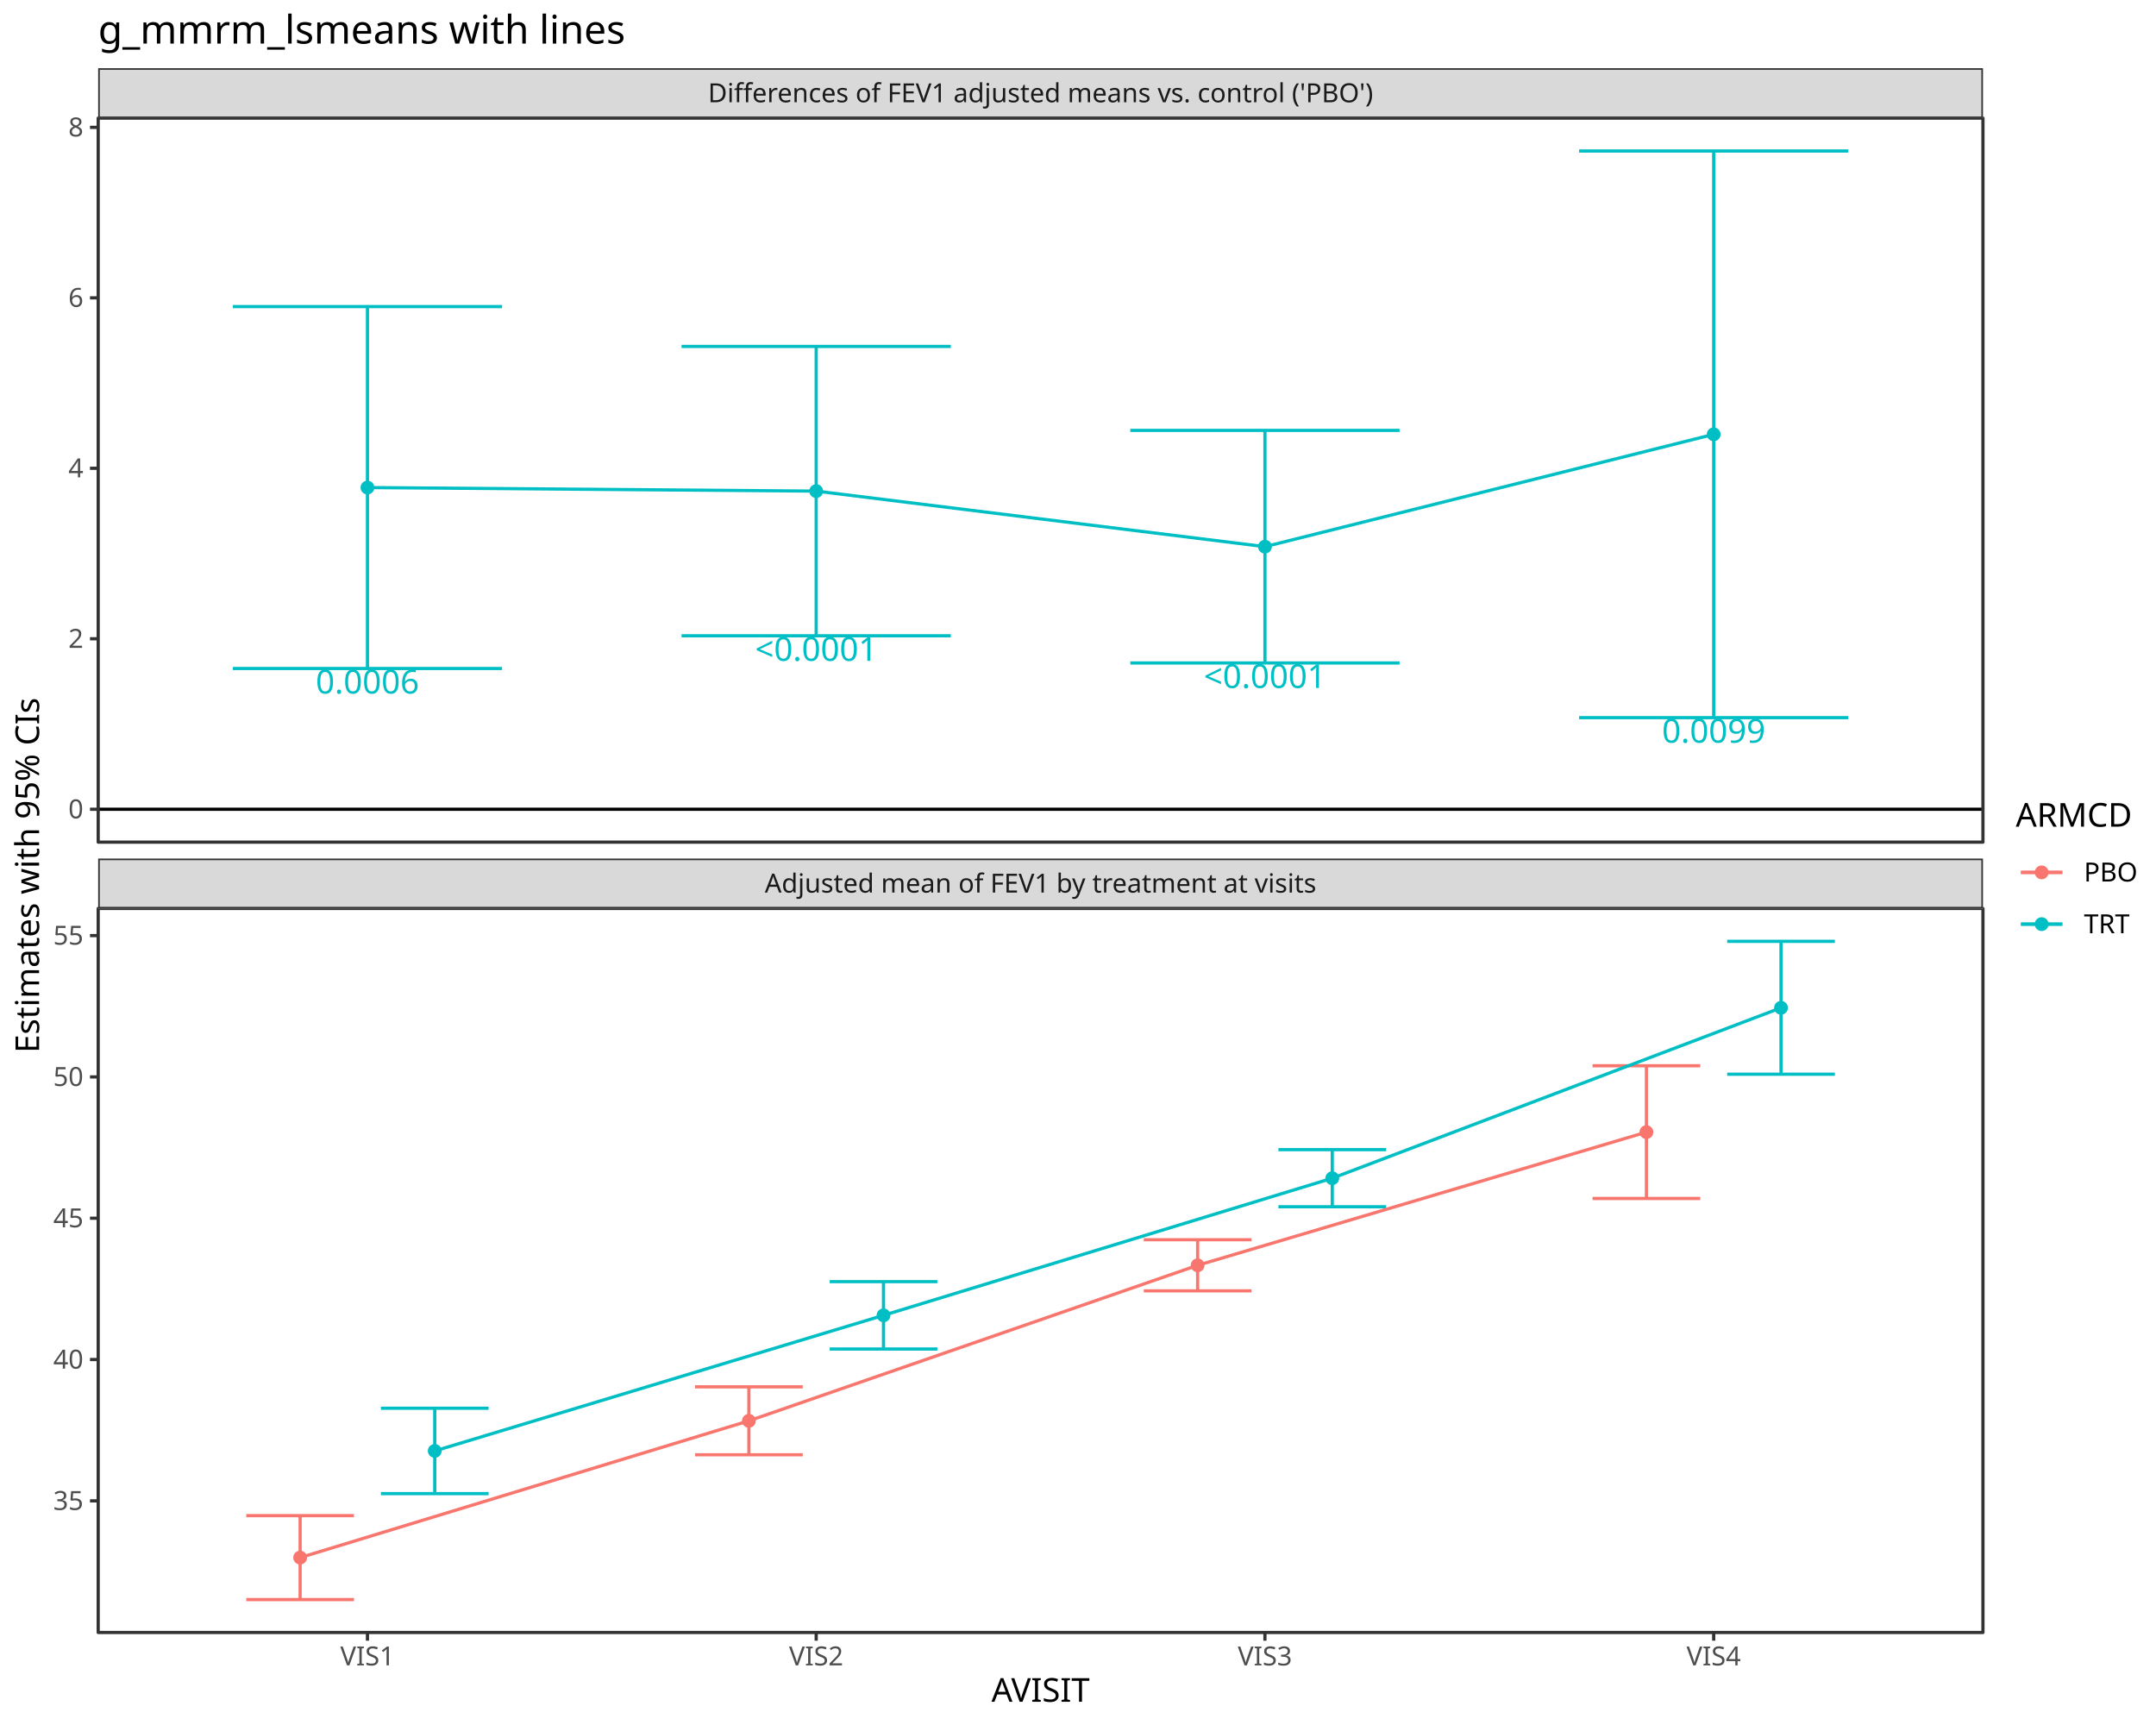
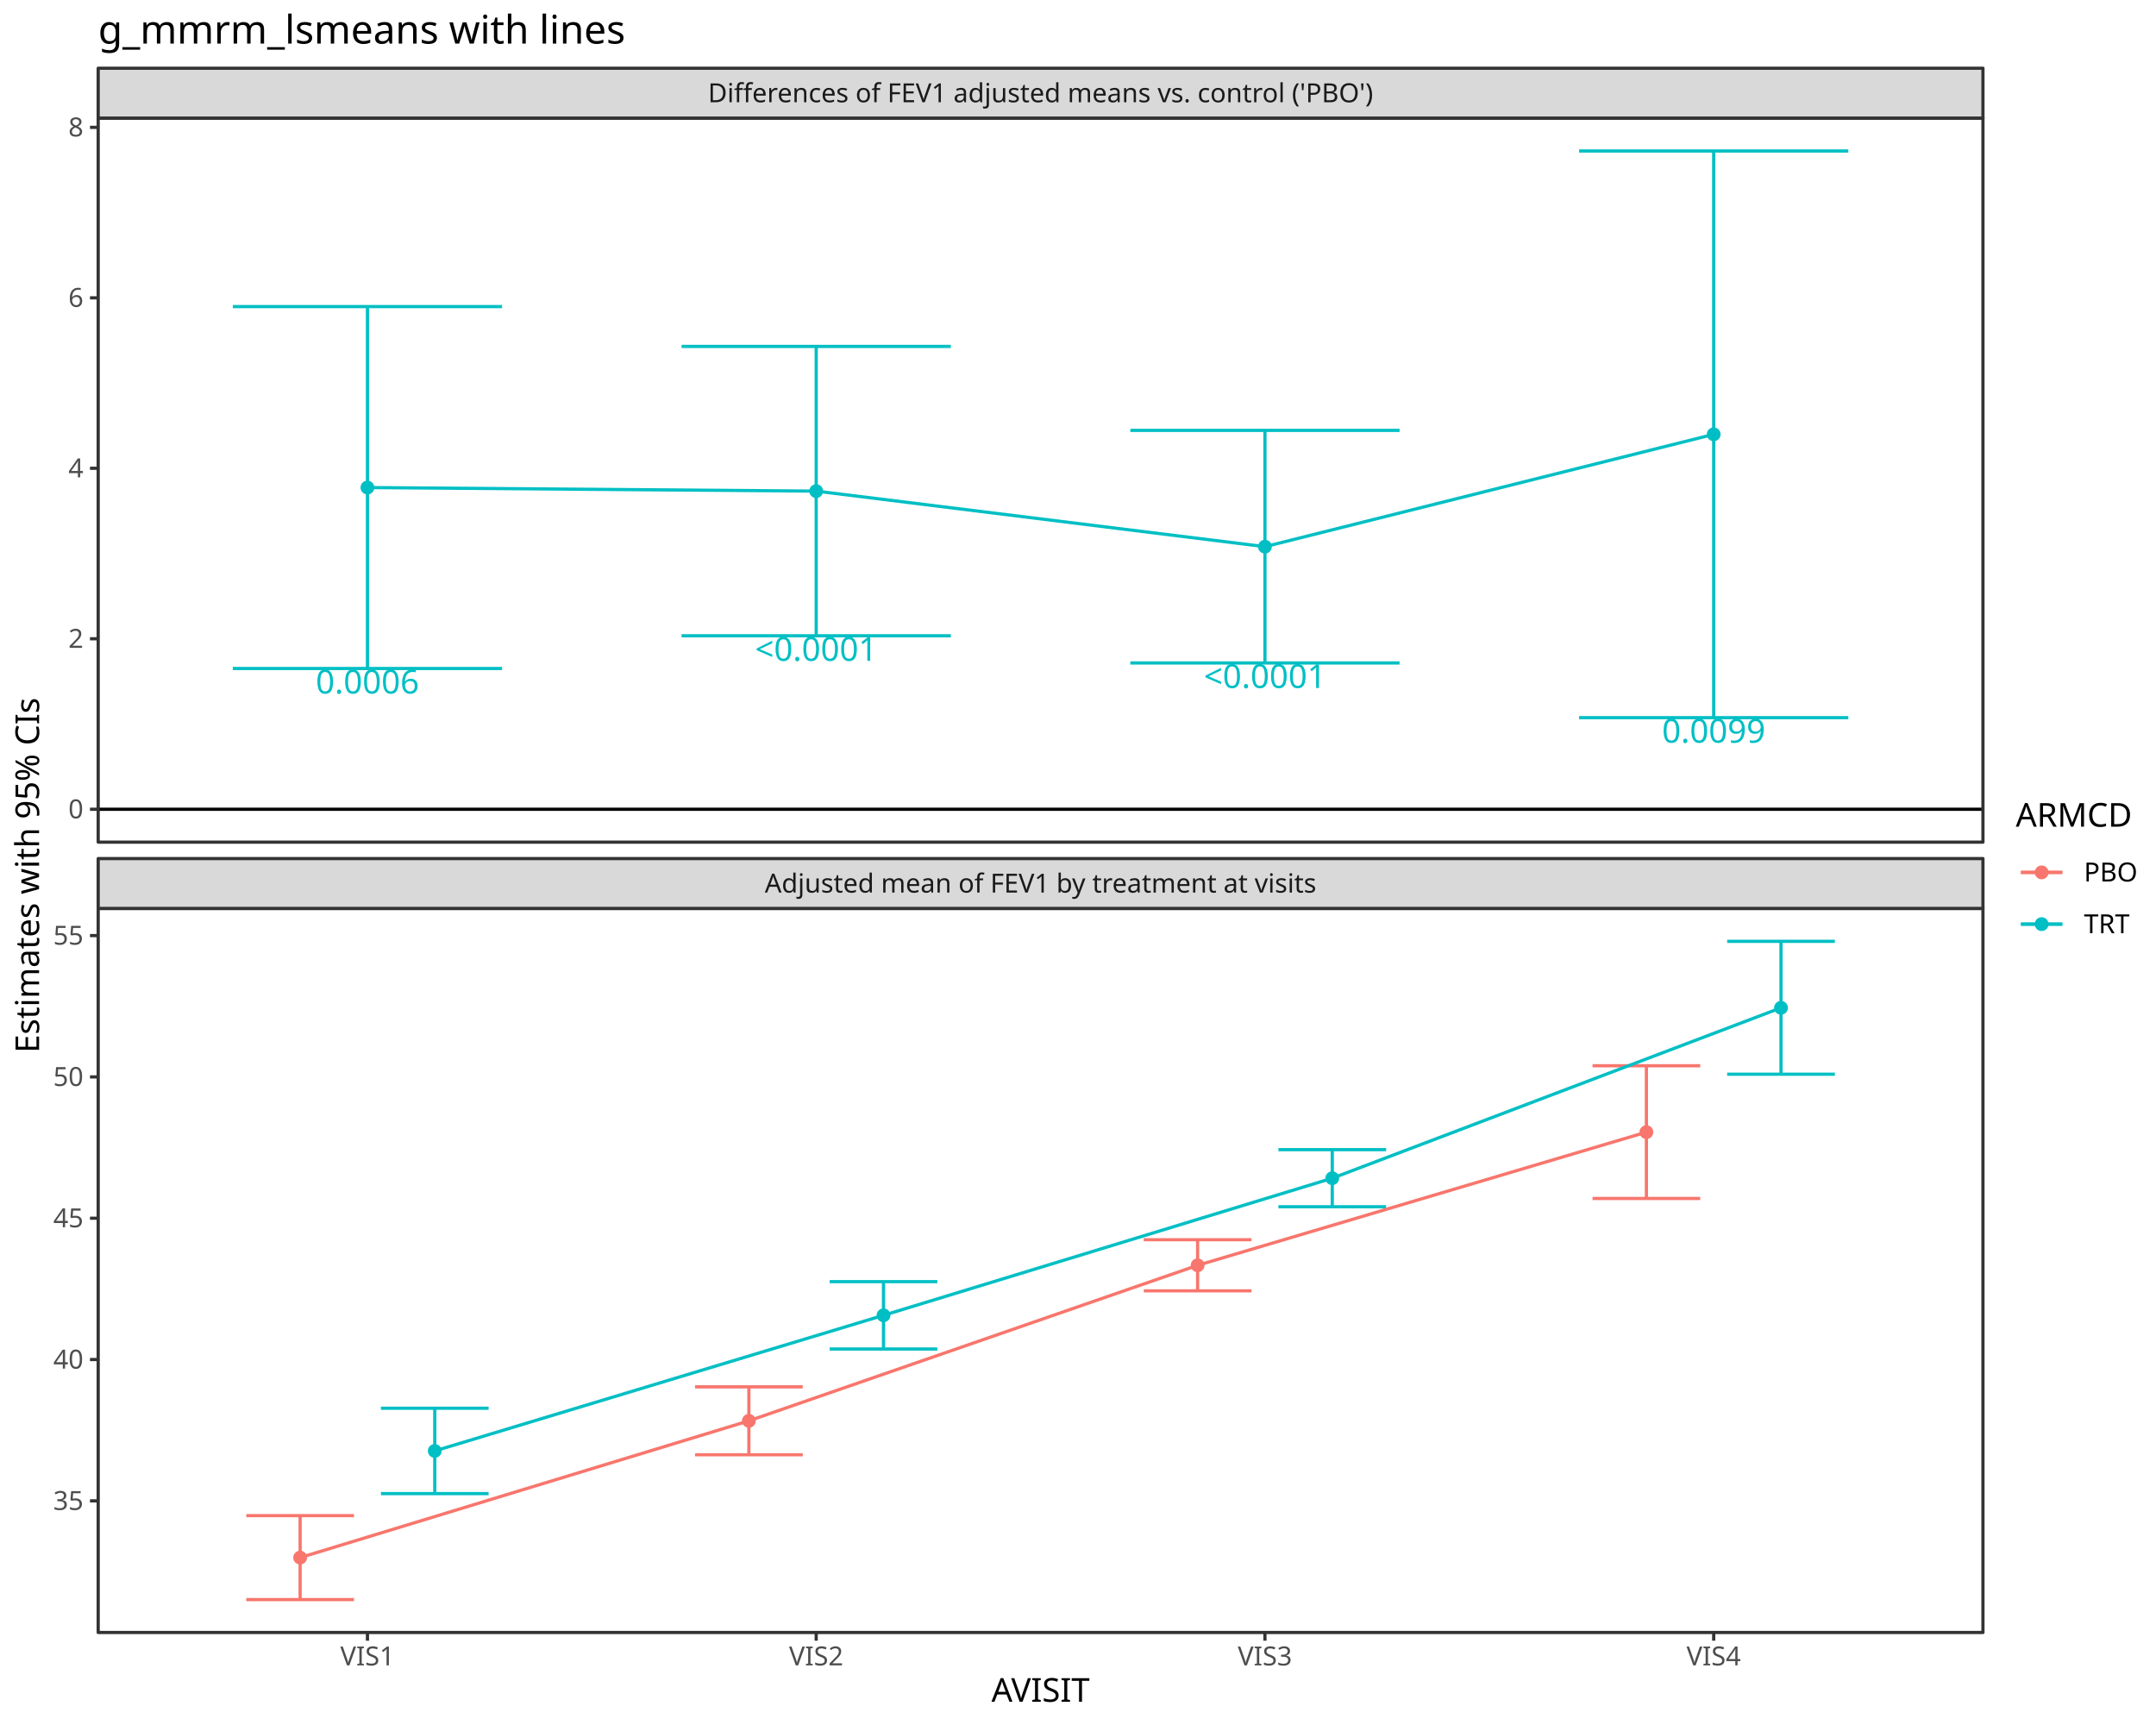
<svg xmlns="http://www.w3.org/2000/svg" class="svglite" data-engine-version="2.0" width="720.00pt" height="576.00pt" viewBox="0 0 720.00 576.00">
  <defs>
    <style type="text/css">
    .svglite line, .svglite polyline, .svglite polygon, .svglite path, .svglite rect, .svglite circle {
      fill: none;
      stroke: #000000;
      stroke-linecap: round;
      stroke-linejoin: round;
      stroke-miterlimit: 10.00;
    }
  </style>
  </defs>
  <rect width="100%" height="100%" style="stroke: none; fill: #FFFFFF;" />
  <defs>
    <clipPath id="cpMC4wMHw3MjAuMDB8MC4wMHw1NzYuMDA=">
      <rect x="0.00" y="0.00" width="720.00" height="576.00" />
    </clipPath>
  </defs>
  <g clip-path="url(#cpMC4wMHw3MjAuMDB8MC4wMHw1NzYuMDA=)">
    <rect x="0.00" y="0.00" width="720.00" height="576.00" style="stroke-width: 1.07; stroke: #FFFFFF; fill: #FFFFFF;" />
    <rect x="32.79" y="39.43" width="629.42" height="241.77" style="stroke-width: 1.07; stroke: none; fill: #FFFFFF;" />
    <polyline points="77.75,102.37 167.67,102.37 " style="stroke-width: 1.07; stroke: #00BFC4; stroke-linecap: butt;" />
    <polyline points="122.71,102.37 122.71,223.22 " style="stroke-width: 1.07; stroke: #00BFC4; stroke-linecap: butt;" />
    <polyline points="77.75,223.22 167.67,223.22 " style="stroke-width: 1.07; stroke: #00BFC4; stroke-linecap: butt;" />
    <polyline points="227.61,115.68 317.53,115.68 " style="stroke-width: 1.07; stroke: #00BFC4; stroke-linecap: butt;" />
    <polyline points="272.57,115.68 272.57,212.30 " style="stroke-width: 1.07; stroke: #00BFC4; stroke-linecap: butt;" />
    <polyline points="227.61,212.30 317.53,212.30 " style="stroke-width: 1.07; stroke: #00BFC4; stroke-linecap: butt;" />
    <polyline points="377.47,143.71 467.39,143.71 " style="stroke-width: 1.07; stroke: #00BFC4; stroke-linecap: butt;" />
    <polyline points="422.43,143.71 422.43,221.37 " style="stroke-width: 1.07; stroke: #00BFC4; stroke-linecap: butt;" />
    <polyline points="377.47,221.37 467.39,221.37 " style="stroke-width: 1.07; stroke: #00BFC4; stroke-linecap: butt;" />
    <polyline points="527.34,50.42 617.25,50.42 " style="stroke-width: 1.07; stroke: #00BFC4; stroke-linecap: butt;" />
    <polyline points="572.29,50.42 572.29,239.64 " style="stroke-width: 1.07; stroke: #00BFC4; stroke-linecap: butt;" />
    <polyline points="527.34,239.64 617.25,239.64 " style="stroke-width: 1.07; stroke: #00BFC4; stroke-linecap: butt;" />
    <circle cx="122.71" cy="162.80" r="1.95" style="stroke-width: 0.71; stroke: #00BFC4; fill: #00BFC4;" />
    <circle cx="272.57" cy="163.99" r="1.95" style="stroke-width: 0.71; stroke: #00BFC4; fill: #00BFC4;" />
    <circle cx="422.43" cy="182.54" r="1.95" style="stroke-width: 0.71; stroke: #00BFC4; fill: #00BFC4;" />
    <circle cx="572.29" cy="145.03" r="1.95" style="stroke-width: 0.71; stroke: #00BFC4; fill: #00BFC4;" />
    <polyline points="122.71,162.80 272.57,163.99 422.43,182.54 572.29,145.03 " style="stroke-width: 1.07; stroke: #00BFC4; stroke-linecap: butt;" />
    <line x1="32.79" y1="270.22" x2="662.21" y2="270.22" style="stroke-width: 1.07; stroke-linecap: butt;" />
    <text x="122.71" y="231.58" text-anchor="middle" style="font-size: 11.04px; fill: #00BFC4; font-family: sans;" textLength="33.77px" lengthAdjust="spacingAndGlyphs">0.0006</text>
    <text x="272.57" y="220.66" text-anchor="middle" style="font-size: 11.04px; fill: #00BFC4; font-family: sans;" textLength="40.22px" lengthAdjust="spacingAndGlyphs">&lt;0.0001</text>
    <text x="422.43" y="229.73" text-anchor="middle" style="font-size: 11.04px; fill: #00BFC4; font-family: sans;" textLength="40.22px" lengthAdjust="spacingAndGlyphs">&lt;0.0001</text>
    <text x="572.29" y="247.99" text-anchor="middle" style="font-size: 11.04px; fill: #00BFC4; font-family: sans;" textLength="33.77px" lengthAdjust="spacingAndGlyphs">0.0099</text>
    <rect x="32.79" y="39.43" width="629.42" height="241.77" style="stroke-width: 1.07; stroke: #333333;" />
    <rect x="32.79" y="303.34" width="629.42" height="241.77" style="stroke-width: 1.07; stroke: none; fill: #FFFFFF;" />
    <polyline points="82.25,506.09 118.21,506.09 " style="stroke-width: 1.07; stroke: #F8766D; stroke-linecap: butt;" />
    <polyline points="100.23,506.09 100.23,534.12 " style="stroke-width: 1.07; stroke: #F8766D; stroke-linecap: butt;" />
    <polyline points="82.25,534.12 118.21,534.12 " style="stroke-width: 1.07; stroke: #F8766D; stroke-linecap: butt;" />
    <polyline points="127.21,470.23 163.17,470.23 " style="stroke-width: 1.07; stroke: #00BFC4; stroke-linecap: butt;" />
    <polyline points="145.19,470.23 145.19,498.74 " style="stroke-width: 1.07; stroke: #00BFC4; stroke-linecap: butt;" />
    <polyline points="127.21,498.74 163.17,498.74 " style="stroke-width: 1.07; stroke: #00BFC4; stroke-linecap: butt;" />
    <polyline points="232.11,463.09 268.08,463.09 " style="stroke-width: 1.07; stroke: #F8766D; stroke-linecap: butt;" />
    <polyline points="250.09,463.09 250.09,485.77 " style="stroke-width: 1.07; stroke: #F8766D; stroke-linecap: butt;" />
    <polyline points="232.11,485.77 268.08,485.77 " style="stroke-width: 1.07; stroke: #F8766D; stroke-linecap: butt;" />
    <polyline points="277.07,427.96 313.03,427.96 " style="stroke-width: 1.07; stroke: #00BFC4; stroke-linecap: butt;" />
    <polyline points="295.05,427.96 295.05,450.45 " style="stroke-width: 1.07; stroke: #00BFC4; stroke-linecap: butt;" />
    <polyline points="277.07,450.45 313.03,450.45 " style="stroke-width: 1.07; stroke: #00BFC4; stroke-linecap: butt;" />
    <polyline points="381.97,413.96 417.94,413.96 " style="stroke-width: 1.07; stroke: #F8766D; stroke-linecap: butt;" />
    <polyline points="399.95,413.96 399.95,431.03 " style="stroke-width: 1.07; stroke: #F8766D; stroke-linecap: butt;" />
    <polyline points="381.97,431.03 417.94,431.03 " style="stroke-width: 1.07; stroke: #F8766D; stroke-linecap: butt;" />
    <polyline points="426.93,383.89 462.90,383.89 " style="stroke-width: 1.07; stroke: #00BFC4; stroke-linecap: butt;" />
    <polyline points="444.91,383.89 444.91,402.95 " style="stroke-width: 1.07; stroke: #00BFC4; stroke-linecap: butt;" />
    <polyline points="426.93,402.95 462.90,402.95 " style="stroke-width: 1.07; stroke: #00BFC4; stroke-linecap: butt;" />
    <polyline points="531.83,355.87 567.80,355.87 " style="stroke-width: 1.07; stroke: #F8766D; stroke-linecap: butt;" />
    <polyline points="549.82,355.87 549.82,400.18 " style="stroke-width: 1.07; stroke: #F8766D; stroke-linecap: butt;" />
    <polyline points="531.83,400.18 567.80,400.18 " style="stroke-width: 1.07; stroke: #F8766D; stroke-linecap: butt;" />
    <polyline points="576.79,314.33 612.76,314.33 " style="stroke-width: 1.07; stroke: #00BFC4; stroke-linecap: butt;" />
    <polyline points="594.77,314.33 594.77,358.70 " style="stroke-width: 1.07; stroke: #00BFC4; stroke-linecap: butt;" />
    <polyline points="576.79,358.70 612.76,358.70 " style="stroke-width: 1.07; stroke: #00BFC4; stroke-linecap: butt;" />
    <circle cx="100.23" cy="520.10" r="1.95" style="stroke-width: 0.71; stroke: #F8766D; fill: #F8766D;" />
    <circle cx="145.19" cy="484.48" r="1.95" style="stroke-width: 0.71; stroke: #00BFC4; fill: #00BFC4;" />
    <circle cx="250.09" cy="474.43" r="1.95" style="stroke-width: 0.71; stroke: #F8766D; fill: #F8766D;" />
    <circle cx="295.05" cy="439.20" r="1.95" style="stroke-width: 0.71; stroke: #00BFC4; fill: #00BFC4;" />
    <circle cx="399.95" cy="422.50" r="1.95" style="stroke-width: 0.71; stroke: #F8766D; fill: #F8766D;" />
    <circle cx="444.91" cy="393.42" r="1.95" style="stroke-width: 0.71; stroke: #00BFC4; fill: #00BFC4;" />
    <circle cx="549.82" cy="378.03" r="1.95" style="stroke-width: 0.71; stroke: #F8766D; fill: #F8766D;" />
    <circle cx="594.77" cy="336.52" r="1.95" style="stroke-width: 0.71; stroke: #00BFC4; fill: #00BFC4;" />
    <polyline points="100.23,520.10 250.09,474.43 399.95,422.50 549.82,378.03 " style="stroke-width: 1.07; stroke: #F8766D; stroke-linecap: butt;" />
    <polyline points="145.19,484.48 295.05,439.20 444.91,393.42 594.77,336.52 " style="stroke-width: 1.07; stroke: #00BFC4; stroke-linecap: butt;" />
    <rect x="32.79" y="303.34" width="629.42" height="241.77" style="stroke-width: 1.07; stroke: #333333;" />
-   </g>
-   <defs>
-     <clipPath id="cpMzIuNzl8NjYyLjIxfDI4Ni42OXwzMDMuMzQ=">
-       <rect x="32.79" y="286.69" width="629.42" height="16.65" />
-     </clipPath>
-   </defs>
-   <g clip-path="url(#cpMzIuNzl8NjYyLjIxfDI4Ni42OXwzMDMuMzQ=)">
    <rect x="32.79" y="286.69" width="629.42" height="16.65" style="stroke-width: 1.07; stroke: #333333; fill: #D9D9D9;" />
    <text x="347.50" y="298.04" text-anchor="middle" style="font-size: 8.80px; fill: #1A1A1A; font-family: sans;" textLength="176.11px" lengthAdjust="spacingAndGlyphs">Adjusted mean of FEV1 by treatment at visits</text>
-   </g>
-   <g clip-path="url(#cpMC4wMHw3MjAuMDB8MC4wMHw1NzYuMDA=)">
- </g>
-   <defs>
-     <clipPath id="cpMzIuNzl8NjYyLjIxfDIyLjc4fDM5LjQz">
-       <rect x="32.79" y="22.78" width="629.42" height="16.65" />
-     </clipPath>
-   </defs>
-   <g clip-path="url(#cpMzIuNzl8NjYyLjIxfDIyLjc4fDM5LjQz)">
    <rect x="32.79" y="22.78" width="629.42" height="16.65" style="stroke-width: 1.07; stroke: #333333; fill: #D9D9D9;" />
    <text x="347.50" y="34.14" text-anchor="middle" style="font-size: 8.80px; fill: #1A1A1A; font-family: sans;" textLength="216.15px" lengthAdjust="spacingAndGlyphs">Differences of FEV1 adjusted means vs. control ('PBO')</text>
-   </g>
-   <g clip-path="url(#cpMC4wMHw3MjAuMDB8MC4wMHw1NzYuMDA=)">
    <polyline points="122.71,547.85 122.71,545.11 " style="stroke-width: 1.07; stroke: #333333; stroke-linecap: butt;" />
    <polyline points="272.57,547.85 272.57,545.11 " style="stroke-width: 1.07; stroke: #333333; stroke-linecap: butt;" />
    <polyline points="422.43,547.85 422.43,545.11 " style="stroke-width: 1.07; stroke: #333333; stroke-linecap: butt;" />
    <polyline points="572.29,547.85 572.29,545.11 " style="stroke-width: 1.07; stroke: #333333; stroke-linecap: butt;" />
    <text x="122.71" y="556.10" text-anchor="middle" style="font-size: 8.80px; fill: #4D4D4D; font-family: sans;" textLength="19.08px" lengthAdjust="spacingAndGlyphs">VIS1</text>
    <text x="272.57" y="556.10" text-anchor="middle" style="font-size: 8.80px; fill: #4D4D4D; font-family: sans;" textLength="19.08px" lengthAdjust="spacingAndGlyphs">VIS2</text>
    <text x="422.43" y="556.10" text-anchor="middle" style="font-size: 8.80px; fill: #4D4D4D; font-family: sans;" textLength="19.08px" lengthAdjust="spacingAndGlyphs">VIS3</text>
    <text x="572.29" y="556.10" text-anchor="middle" style="font-size: 8.80px; fill: #4D4D4D; font-family: sans;" textLength="19.08px" lengthAdjust="spacingAndGlyphs">VIS4</text>
    <text x="27.86" y="273.25" text-anchor="end" style="font-size: 8.80px; fill: #4D4D4D; font-family: sans;" textLength="4.89px" lengthAdjust="spacingAndGlyphs">0</text>
    <text x="27.86" y="216.32" text-anchor="end" style="font-size: 8.80px; fill: #4D4D4D; font-family: sans;" textLength="4.89px" lengthAdjust="spacingAndGlyphs">2</text>
    <text x="27.86" y="159.40" text-anchor="end" style="font-size: 8.80px; fill: #4D4D4D; font-family: sans;" textLength="4.89px" lengthAdjust="spacingAndGlyphs">4</text>
    <text x="27.86" y="102.47" text-anchor="end" style="font-size: 8.80px; fill: #4D4D4D; font-family: sans;" textLength="4.89px" lengthAdjust="spacingAndGlyphs">6</text>
    <text x="27.86" y="45.55" text-anchor="end" style="font-size: 8.80px; fill: #4D4D4D; font-family: sans;" textLength="4.89px" lengthAdjust="spacingAndGlyphs">8</text>
    <polyline points="30.05,270.22 32.79,270.22 " style="stroke-width: 1.07; stroke: #333333; stroke-linecap: butt;" />
    <polyline points="30.05,213.29 32.79,213.29 " style="stroke-width: 1.07; stroke: #333333; stroke-linecap: butt;" />
    <polyline points="30.05,156.37 32.79,156.37 " style="stroke-width: 1.07; stroke: #333333; stroke-linecap: butt;" />
    <polyline points="30.05,99.45 32.79,99.45 " style="stroke-width: 1.07; stroke: #333333; stroke-linecap: butt;" />
    <polyline points="30.05,42.52 32.79,42.52 " style="stroke-width: 1.07; stroke: #333333; stroke-linecap: butt;" />
    <text x="27.86" y="504.19" text-anchor="end" style="font-size: 8.80px; fill: #4D4D4D; font-family: sans;" textLength="9.79px" lengthAdjust="spacingAndGlyphs">35</text>
    <text x="27.86" y="457.00" text-anchor="end" style="font-size: 8.80px; fill: #4D4D4D; font-family: sans;" textLength="9.79px" lengthAdjust="spacingAndGlyphs">40</text>
    <text x="27.86" y="409.81" text-anchor="end" style="font-size: 8.80px; fill: #4D4D4D; font-family: sans;" textLength="9.79px" lengthAdjust="spacingAndGlyphs">45</text>
    <text x="27.86" y="362.62" text-anchor="end" style="font-size: 8.80px; fill: #4D4D4D; font-family: sans;" textLength="9.79px" lengthAdjust="spacingAndGlyphs">50</text>
    <text x="27.86" y="315.43" text-anchor="end" style="font-size: 8.80px; fill: #4D4D4D; font-family: sans;" textLength="9.79px" lengthAdjust="spacingAndGlyphs">55</text>
    <polyline points="30.05,501.16 32.79,501.16 " style="stroke-width: 1.07; stroke: #333333; stroke-linecap: butt;" />
    <polyline points="30.05,453.97 32.79,453.97 " style="stroke-width: 1.07; stroke: #333333; stroke-linecap: butt;" />
    <polyline points="30.05,406.78 32.79,406.78 " style="stroke-width: 1.07; stroke: #333333; stroke-linecap: butt;" />
    <polyline points="30.05,359.59 32.79,359.59 " style="stroke-width: 1.07; stroke: #333333; stroke-linecap: butt;" />
    <polyline points="30.05,312.40 32.79,312.40 " style="stroke-width: 1.07; stroke: #333333; stroke-linecap: butt;" />
    <text x="347.50" y="568.24" text-anchor="middle" style="font-size: 11.00px; font-family: sans;" textLength="34.85px" lengthAdjust="spacingAndGlyphs">AVISIT</text>
    <text transform="translate(13.05,292.27) rotate(-90)" text-anchor="middle" style="font-size: 11.00px; font-family: sans;" textLength="115.56px" lengthAdjust="spacingAndGlyphs">Estimates with 95% CIs</text>
    <rect x="673.17" y="267.33" width="41.35" height="49.89" style="stroke-width: 1.07; stroke: none; fill: #FFFFFF;" />
    <text x="673.17" y="276.04" style="font-size: 11.00px; font-family: sans;" textLength="40.35px" lengthAdjust="spacingAndGlyphs">ARMCD</text>
    <rect x="673.17" y="282.66" width="17.28" height="17.28" style="stroke-width: 1.07; stroke: none; fill: #FFFFFF;" />
    <line x1="674.90" y1="291.30" x2="688.72" y2="291.30" style="stroke-width: 1.07; stroke: #F8766D; stroke-linecap: butt;" />
    <circle cx="681.81" cy="291.30" r="1.95" style="stroke-width: 0.71; stroke: #F8766D; fill: #F8766D;" />
    <line x1="674.90" y1="291.30" x2="688.72" y2="291.30" style="stroke-width: 1.07; stroke: #F8766D; stroke-linecap: butt;" />
    <rect x="673.17" y="299.94" width="17.28" height="17.28" style="stroke-width: 1.07; stroke: none; fill: #FFFFFF;" />
    <line x1="674.90" y1="308.58" x2="688.72" y2="308.58" style="stroke-width: 1.07; stroke: #00BFC4; stroke-linecap: butt;" />
    <circle cx="681.81" cy="308.58" r="1.95" style="stroke-width: 0.71; stroke: #00BFC4; fill: #00BFC4;" />
    <line x1="674.90" y1="308.58" x2="688.72" y2="308.58" style="stroke-width: 1.07; stroke: #00BFC4; stroke-linecap: butt;" />
    <text x="695.93" y="294.33" style="font-size: 8.80px; font-family: sans;" textLength="18.59px" lengthAdjust="spacingAndGlyphs">PBO</text>
    <text x="695.93" y="311.61" style="font-size: 8.80px; font-family: sans;" textLength="17.11px" lengthAdjust="spacingAndGlyphs">TRT</text>
    <text x="32.79" y="14.56" style="font-size: 13.20px; font-family: sans;" textLength="166.55px" lengthAdjust="spacingAndGlyphs">g_mmrm_lsmeans with lines</text>
  </g>
</svg>
